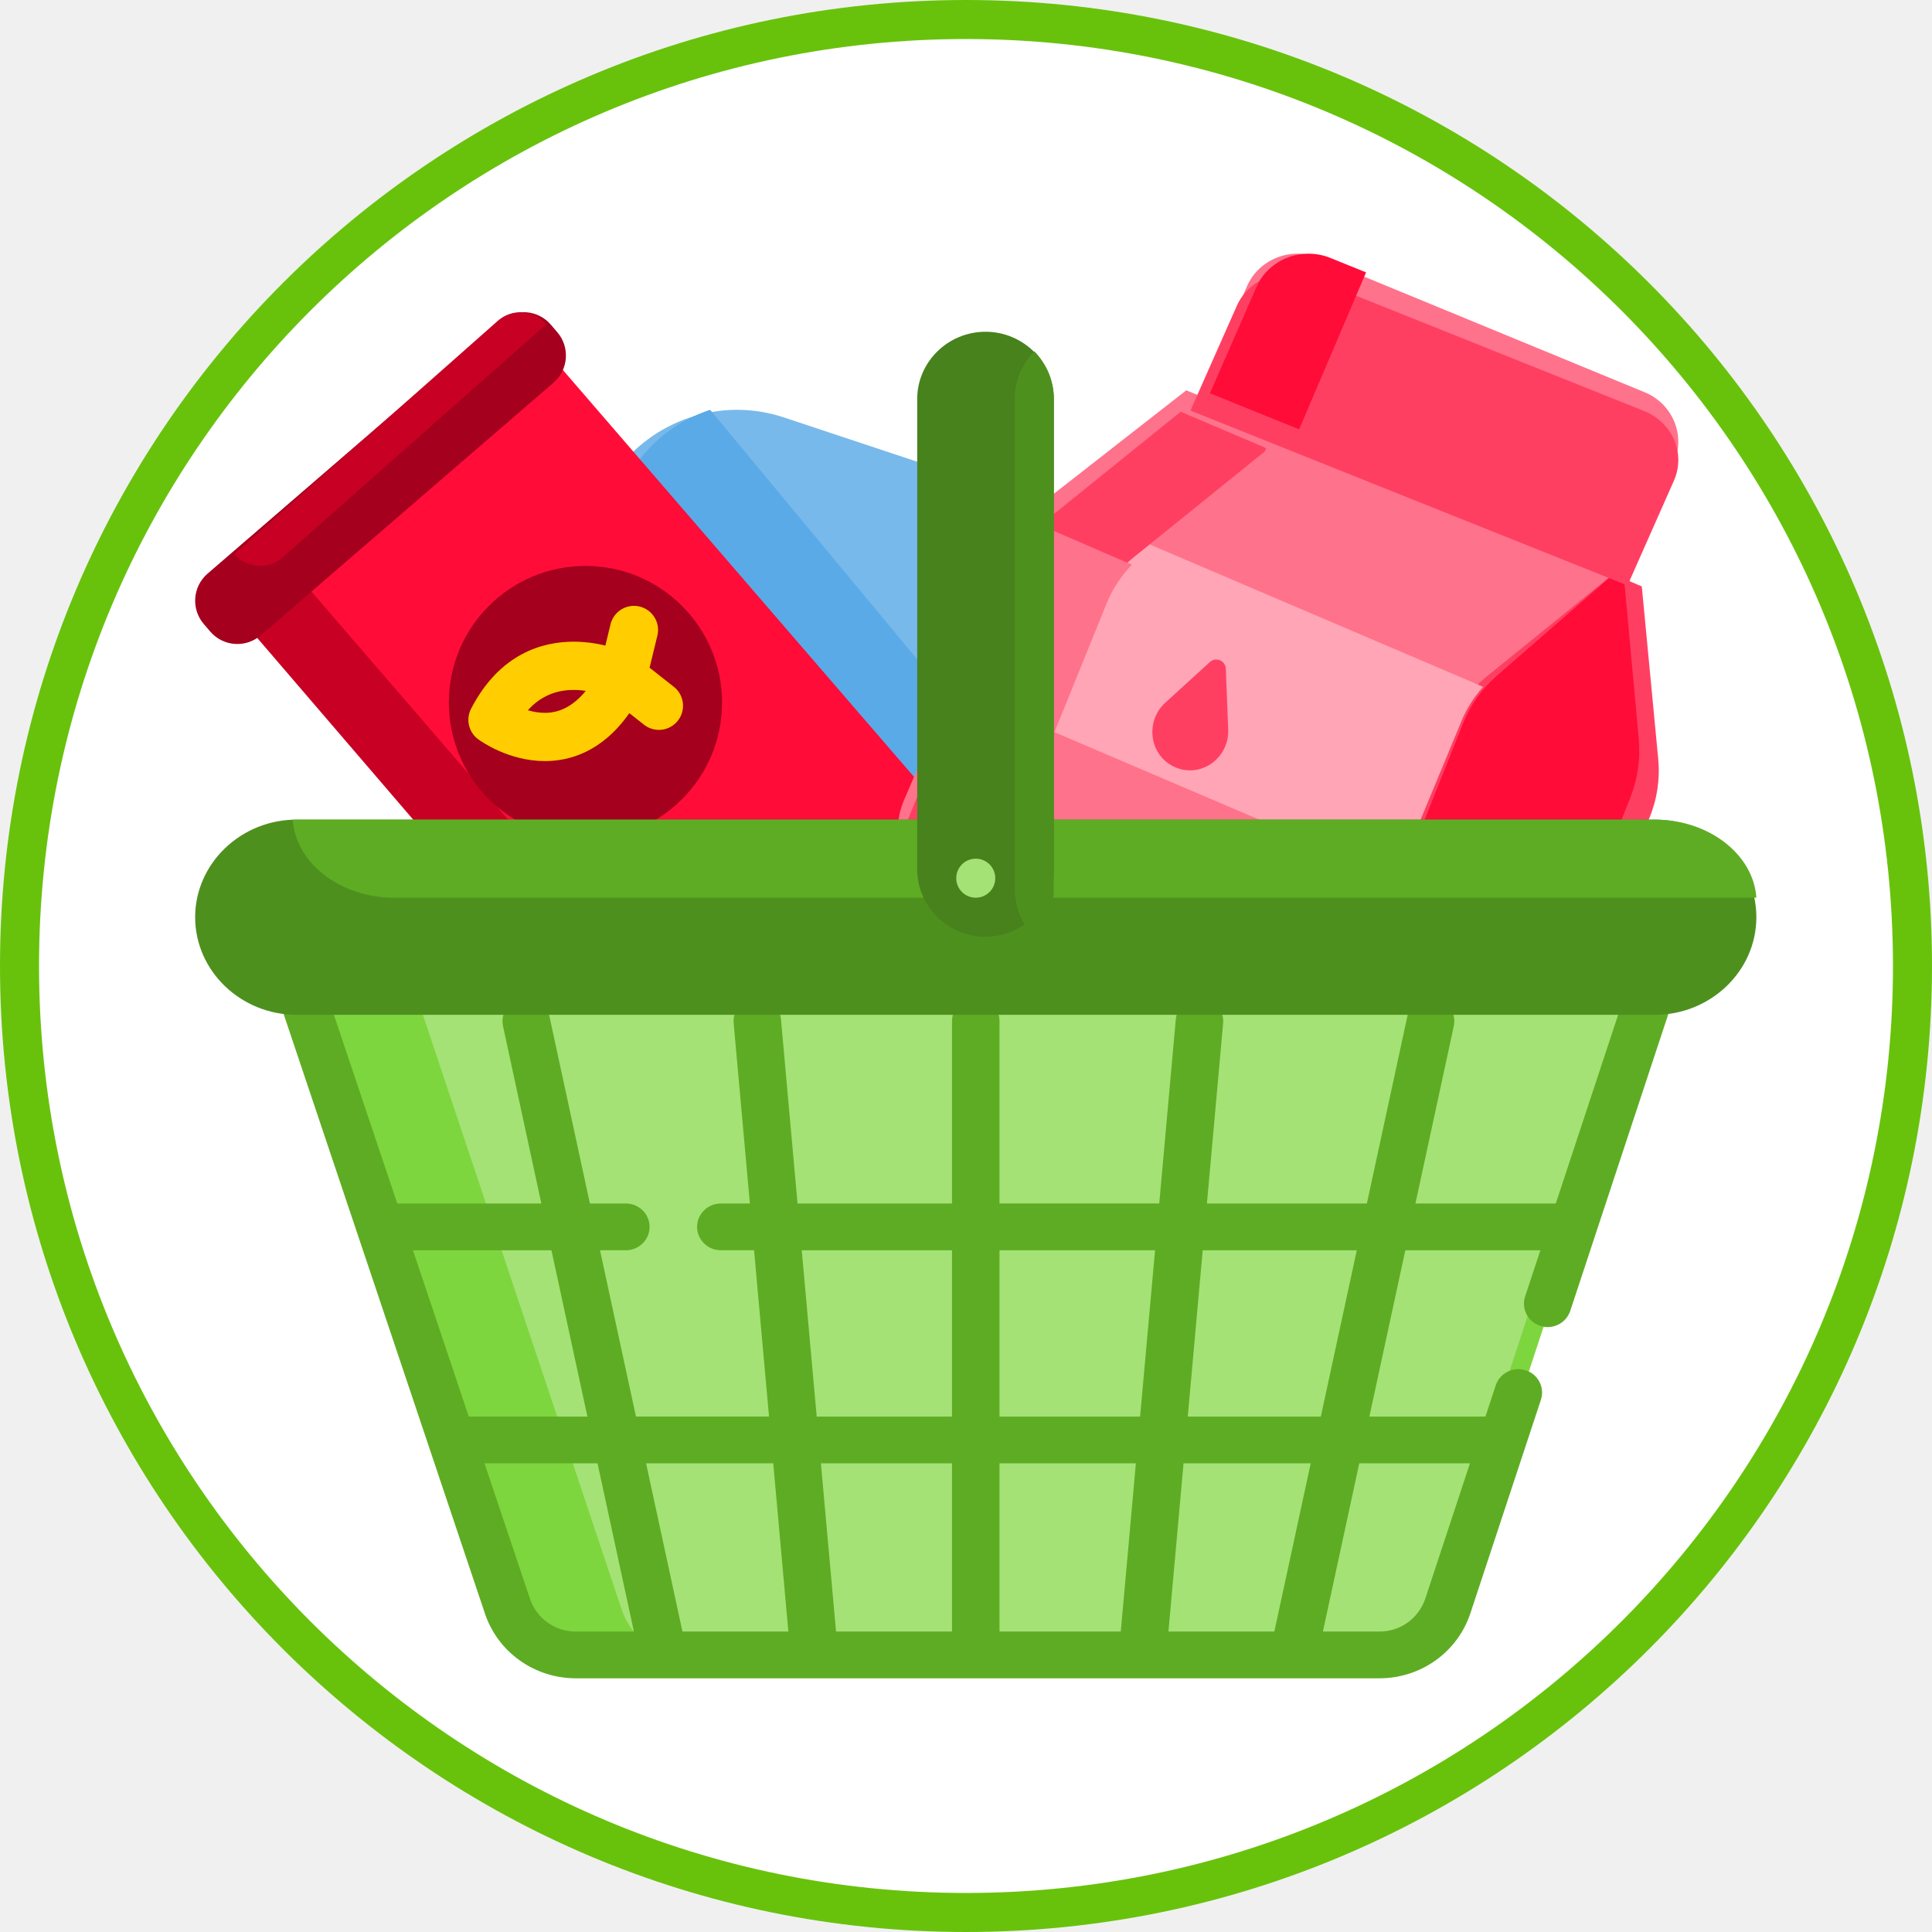
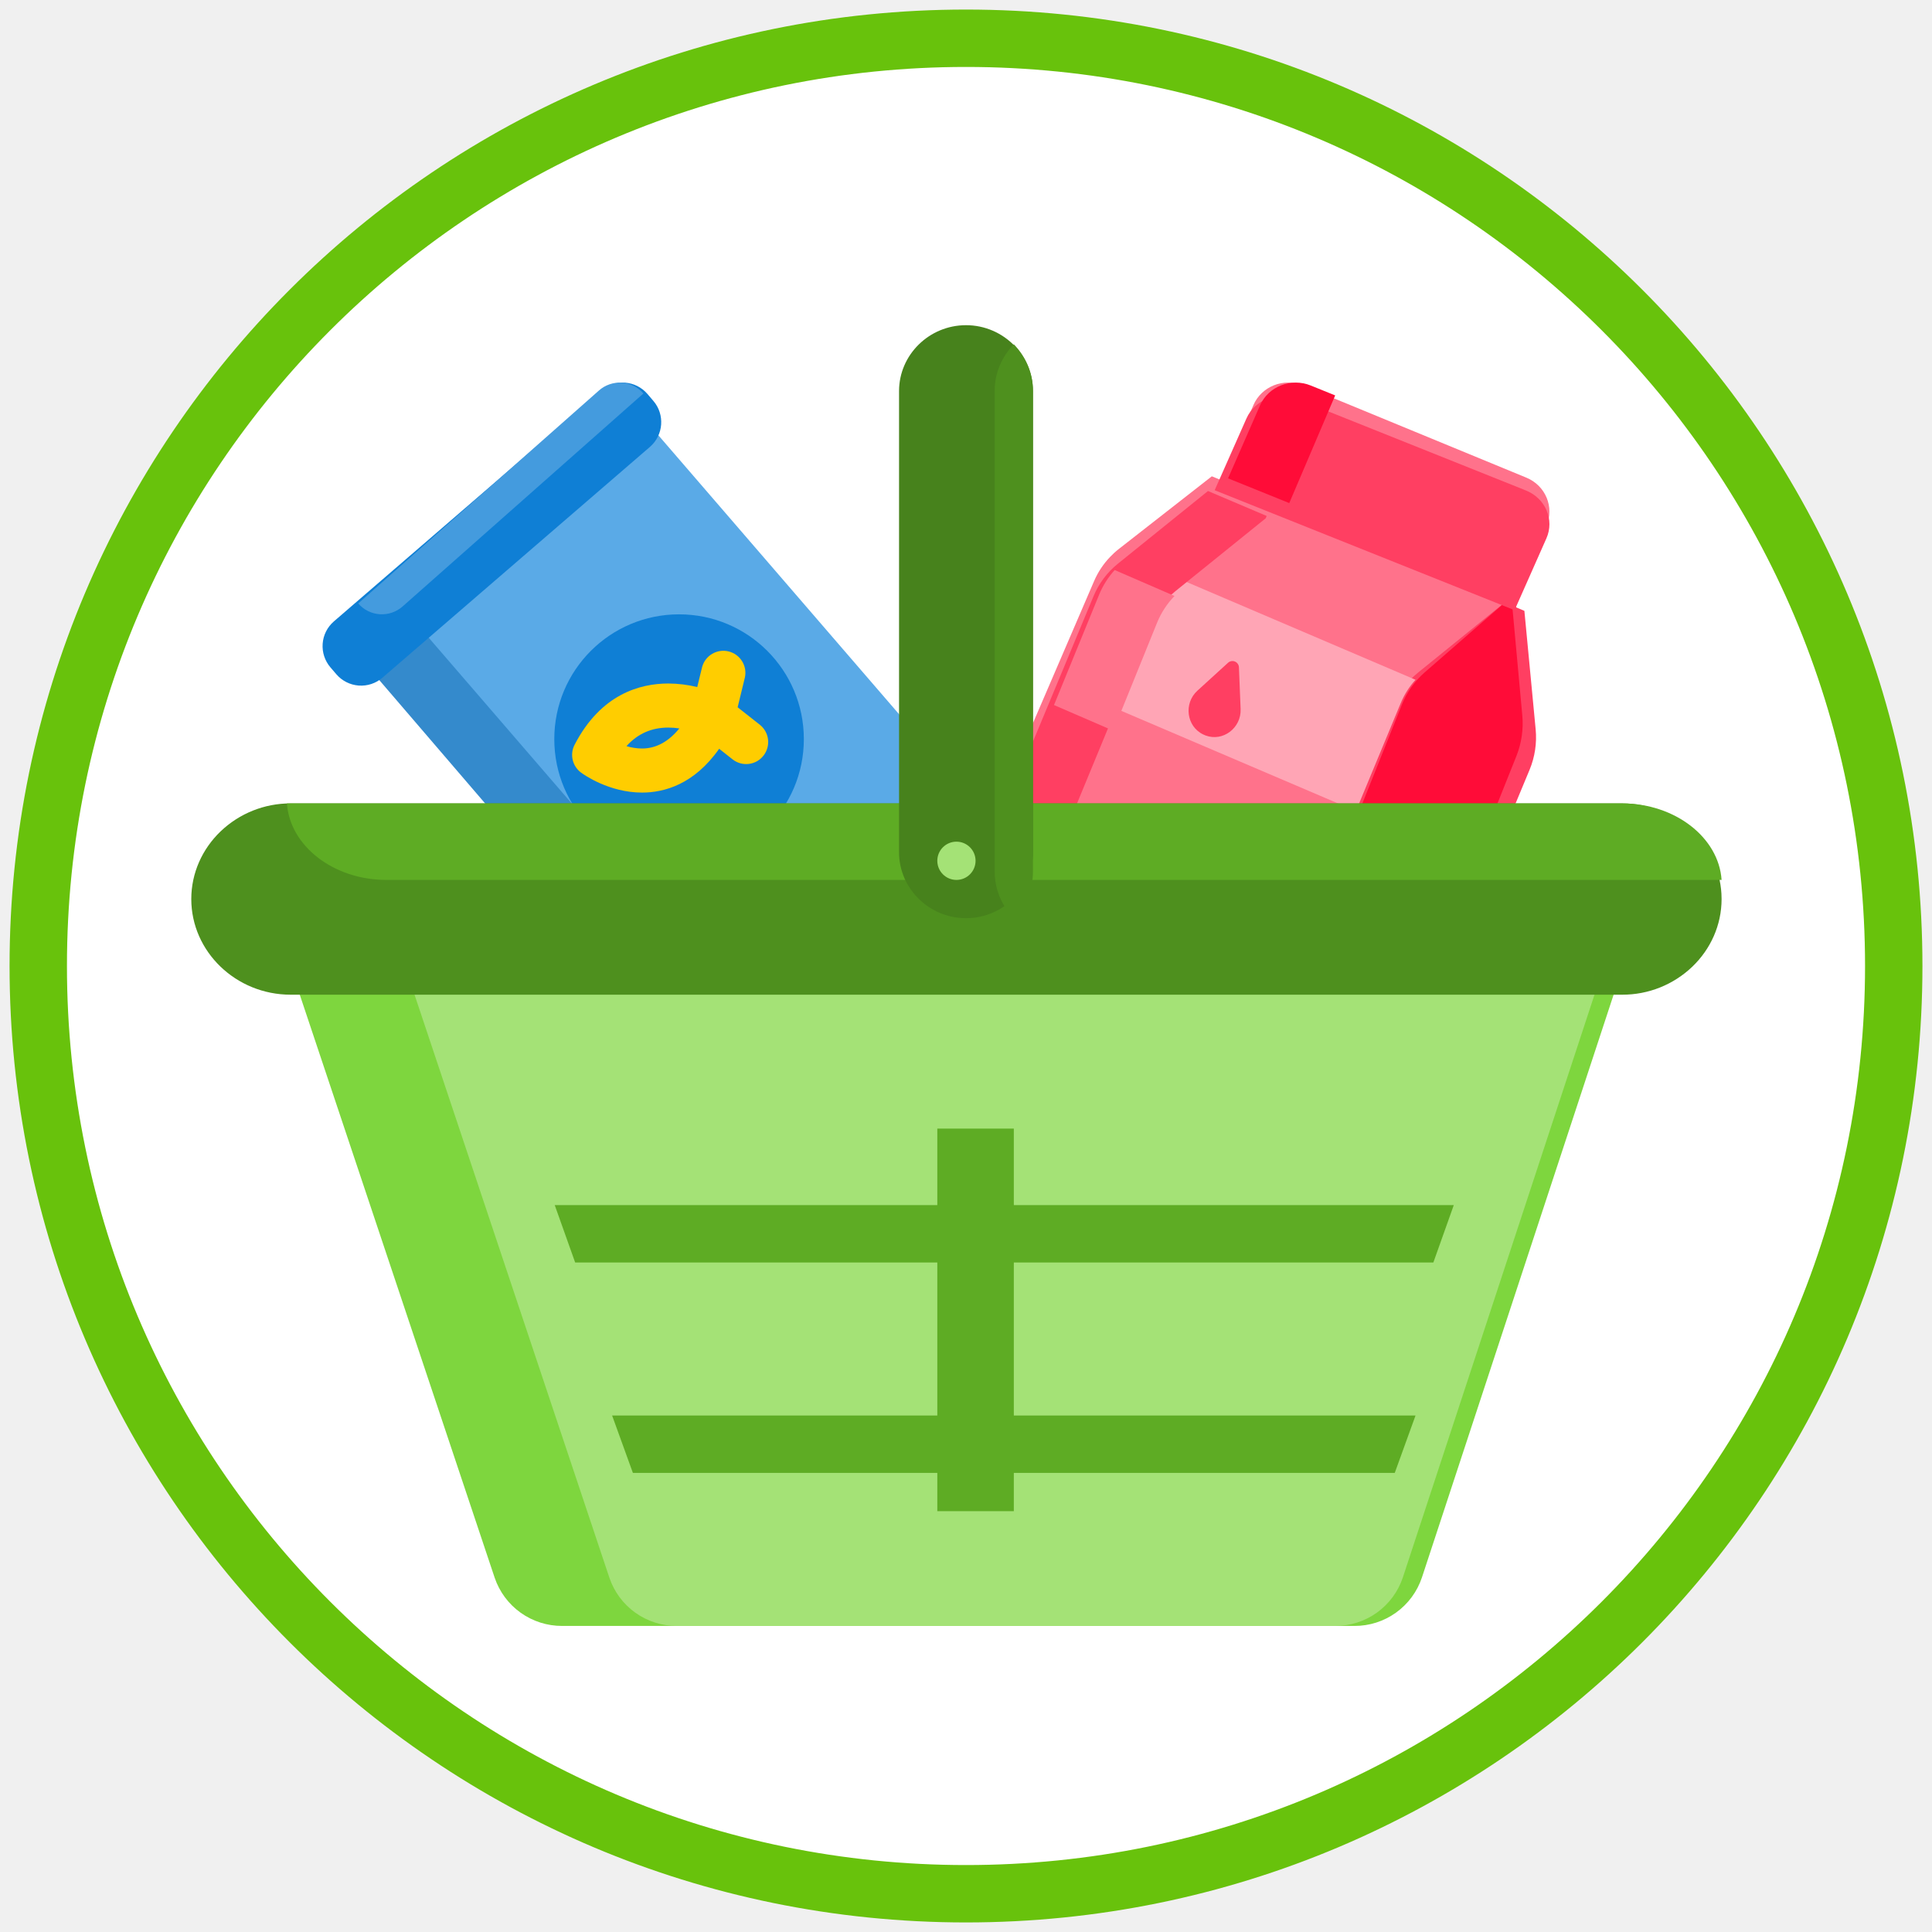
- <svg xmlns="http://www.w3.org/2000/svg" width="99" height="99">
-   <g fill="none" fill-rule="evenodd" transform="translate(2 2)">
-     <circle cx="47.5" cy="47.5" r="48.5" fill="#FFF" stroke="#68C20C" stroke-width="2" />
-     <g fill-rule="nonzero" transform="translate(8 11)">
-       <path fill="#78B9EB" d="M57.607 25.432l-1.17 3.449c-1.327 3.916-5.649 6.045-9.605 4.73l-2.837-.944L24.17 26.08c-3.956-1.315-6.105-5.595-4.779-9.511l1.17-3.449c.804-2.374 2.71-4.09 4.964-4.781a7.595 7.595 0 0 1 4.642.05L52.83 15.92c3.955 1.315 6.105 5.594 4.777 9.511z" />
-       <path fill="#5AAAE7" d="M46 31.637L44.478 33l-19.414-6.769c-3.875-1.351-5.979-5.75-4.68-9.774l1.146-3.544c.787-2.44 2.653-4.203 4.861-4.913L46 31.637z" />
-       <path fill="#C70024" d="M42 33.689L28.64 45.254 26.621 47 2 18.313l2.02-1.747L17.38 5z" />
-       <path fill="#FF0C38" d="M42 32.795L28.984 44 5 16.205 18.016 5z" />
-       <path fill="#A5001E" d="M18.37 6.603L3.353 19.56A1.83 1.83 0 0 1 .78 19.37l-.34-.396a1.833 1.833 0 0 1 .191-2.575l1.188-1.025L15.647 3.44a1.826 1.826 0 0 1 2.574.191l.338.396c.655.76.57 1.92-.19 2.575z" />
-       <path fill="#C70024" d="M18 3.61L4.49 15.558A1.753 1.753 0 0 1 2 15.39l13.508-11.95A1.753 1.753 0 0 1 18 3.61z" />
-       <circle cx="20" cy="23" r="7" fill="#A5001E" />
-       <path fill="#FFCD00" d="M24.529 22.193l-1.243-.978.41-1.686a1.236 1.236 0 0 0-2.4-.585l-.276 1.137a6.947 6.947 0 0 0-1.625-.2c-1.588 0-3.788.597-5.257 3.437-.279.54-.124 1.203.365 1.563.155.115 1.572 1.119 3.421 1.119 1.25 0 2.925-.462 4.324-2.457l.753.593a1.232 1.232 0 0 0 1.734-.207 1.237 1.237 0 0 0-.206-1.736zm-6.605 1.335a3.11 3.11 0 0 1-.875-.134c.632-.698 1.407-1.04 2.346-1.04.216 0 .425.018.62.047-.61.749-1.31 1.127-2.09 1.127z" />
-       <path fill="#FF728B" d="M74.28 7.102L57.572.216c-1.43-.589-3.077.068-3.68 1.467l-2.322 5.4-6.833 5.343a5.942 5.942 0 0 0-.653.593 5.995 5.995 0 0 0-1.175 1.773L37.326 27.77c-.889 2.067.102 4.447 2.214 5.318l3.936 1.622 19.345 7.97c2.112.871 4.545-.1 5.434-2.166l5.587-12.989c.395-.918.551-1.919.453-2.91l-.838-8.513 2.322-5.4c.602-1.4-.07-3.011-1.499-3.6z" />
-       <path fill="#FF3F62" d="M63.441 44.668L44 36.385l7.228-17.375a6.246 6.246 0 0 1 1.837-2.458L59.932 11l14.197 6.049.842 8.845a6.318 6.318 0 0 1-.455 3.025l-5.615 13.497c-.893 2.148-3.338 3.157-5.46 2.252z" />
-       <path fill="#FF728B" d="M73 16.147l-6.81 5.51c-.222.18-.429.373-.62.579a6.042 6.042 0 0 0-1.152 1.754L57.096 41l-18.518-7.626c-2.144-.882-3.15-3.296-2.247-5.393l5.666-13.163a6.08 6.08 0 0 1 1.192-1.798c.204-.215.427-.417.663-.602L50.787 7 73 16.147z" />
-       <path fill="#FFA5B5" d="M66 22.195a6.053 6.053 0 0 0-1.108 1.75L61.549 32 40 22.797l3.322-8.003A6.089 6.089 0 0 1 44.469 13L66 22.195z" />
-       <path fill="#FF0C38" d="M73.973 24.86L73.16 16l-6.49 5.656a6.28 6.28 0 0 0-1.69 2.395l-6.98 17.457 4.87 2.16c2.044.906 4.399-.105 5.258-2.255l5.406-13.522a6.565 6.565 0 0 0 .439-3.03z" />
-       <g fill="#FF3F62">
-         <path d="M52.936 24.387c.055 1.403-1.313 2.454-2.617 1.968a2.038 2.038 0 0 1-.176-.076c-1.256-.602-1.468-2.325-.436-3.266l2.291-2.089a.487.487 0 0 1 .815.347l.123 3.116zM54.882 9.961l-.07.173-6.74 5.44a6.132 6.132 0 0 0-1.802 2.409l-6.965 16.872-.67-.285c-2.082-.885-3.06-3.308-2.183-5.413l5.505-13.212a6.128 6.128 0 0 1 1.804-2.409L50.498 8.1c0-.002.002-.002.002-.002l4.382 1.864z" />
-       </g>
-       <path fill="#FF728B" d="M48 15.937a6.288 6.288 0 0 0-1.3 1.993L43.43 26 39 24.082l3.368-8.236A6.283 6.283 0 0 1 43.532 14L48 15.937z" />
-       <path fill="#FF3F62" d="M73.397 17L51 8.038l2.377-5.366c.616-1.39 2.302-2.043 3.765-1.457L74.24 8.057c1.463.585 2.15 2.187 1.534 3.577L73.397 17z" />
-       <path fill="#FF0C38" d="M60 .958L56.57 9 52 7.151 54.388 1.7c.62-1.413 2.314-2.076 3.785-1.482L60 .958z" />
-       <path fill="#7ED63E" d="M76 34L64.336 69.463A3.71 3.71 0 0 1 60.804 72H19.387a3.711 3.711 0 0 1-3.527-2.521L4 34h72z" />
-       <path fill="#A4E276" d="M75 34L63.338 69.463A3.71 3.71 0 0 1 59.807 72H25.383a3.71 3.71 0 0 1-3.526-2.521L10 34h65z" />
-       <path fill="#5EAC24" d="M76.768 33.494a1.223 1.223 0 0 0-.985-.494H11.228c-.672 0-1.217.536-1.217 1.198 0 .661.545 1.198 1.217 1.198h62.88L69.722 48.67H62.53l1.967-9.096a1.198 1.198 0 0 0-.937-1.42 1.216 1.216 0 0 0-1.443.921l-2.075 9.595h-8.196l.83-9.24c.06-.659-.435-1.24-1.104-1.299a1.212 1.212 0 0 0-1.32 1.088l-.85 9.45h-8.185v-9.344c0-.662-.545-1.198-1.217-1.198s-1.217.536-1.217 1.198v9.345h-7.915l-.85-9.451a1.213 1.213 0 0 0-1.319-1.088c-.67.059-1.164.64-1.105 1.3l.831 9.239h-1.488c-.672 0-1.217.536-1.217 1.198 0 .661.545 1.198 1.217 1.198h1.703l.767 8.522h-6.818l-1.843-8.522h1.324c.672 0 1.217-.537 1.217-1.198 0-.662-.545-1.198-1.217-1.198h-1.842l-2.074-9.595a1.216 1.216 0 0 0-1.443-.922 1.198 1.198 0 0 0-.937 1.421l1.966 9.096h-7.383L5.9 35.396h.46c.673 0 1.218-.537 1.218-1.198 0-.662-.545-1.198-1.217-1.198H4.217c-.39 0-.758.185-.986.496a1.183 1.183 0 0 0-.17 1.078l11.789 35.11C15.515 71.667 17.388 73 19.51 73H60.68c2.132 0 4.008-1.342 4.668-3.338l3.612-10.934a1.194 1.194 0 0 0-.781-1.51 1.221 1.221 0 0 0-1.534.77l-.528 1.601H60.17l1.842-8.522h6.92l-.782 2.364c-.208.63.142 1.305.78 1.51a1.216 1.216 0 0 0 1.533-.769l6.477-19.603c.12-.365.057-.765-.172-1.075zm-27.58 17.573l-.767 8.522h-7.204v-8.522h7.97zm.685 19.537l.775-8.62h6.516l-1.864 8.62h-5.427zm-2.442 0h-6.214v-8.62h6.988l-.774 8.62zm-14.59 0l-.776-8.62h6.718v8.62H32.84zm-1.758-19.537h7.7v8.522H31.85l-.767-8.522zm-1.46 10.917l.774 8.62H24.97l-1.863-8.62h6.515zM18.257 51.067l1.843 8.522h-6.078l-2.861-8.522h7.096zM17.16 68.932l-2.333-6.948h5.792l1.863 8.62H19.51a2.468 2.468 0 0 1-2.35-1.672zm48.164-6.948l-2.291 6.937a2.466 2.466 0 0 1-2.354 1.683h-2.89l1.863-8.62h5.672zm-7.642-2.395h-6.818l.766-8.522h7.895l-1.843 8.522z" />
-       <path fill="#4E901E" d="M80 34c0 1.376-.584 2.626-1.525 3.531A5.279 5.279 0 0 1 74.807 39H5.193C2.337 39 0 36.751 0 34c0-1.374.584-2.625 1.525-3.531A5.279 5.279 0 0 1 5.193 29h69.614c2.759 0 5.034 2.1 5.185 4.722.005.092.008.185.008.279z" />
-       <path fill="#5EAC24" d="M80 33H10.197C7.431 33 5.151 31.22 5 29h69.801c2.766 0 5.048 1.78 5.199 4z" />
-       <path fill="#47821C" d="M44 7.443v24.112c0 .894-.35 1.71-.922 2.324A3.518 3.518 0 0 1 40.5 35c-1.925 0-3.5-1.55-3.5-3.445V7.443C37 5.55 38.575 4 40.5 4a3.513 3.513 0 0 1 2.578 1.121c.572.612.922 1.43.922 2.322z" />
-       <path fill="#4E901E" d="M44 7.422v25.154c0 .932-.38 1.784-1 2.424a3.47 3.47 0 0 1-1-2.424V7.422c0-.93.38-1.783 1-2.422.62.639 1 1.492 1 2.422z" />
-       <circle cx="40" cy="32" r="1" fill="#A4E276" />
-     </g>
-   </g>
+ <svg xmlns="http://www.w3.org/2000/svg" width="101" height="101" viewBox="0 0 101 101" fill="none">
+   <path d="M50.5 99C77.286 99 99 77.286 99 50.5C99 23.714 77.286 2 50.5 2C23.714 2 2 23.714 2 50.5C2 77.286 23.714 99 50.5 99Z" fill="white" stroke="#68C20C" stroke-width="3" />
+   <path d="M56 48.599L43.551 59.375L41.669 61.002L18.727 34.271L20.609 32.643L33.058 21.866L56 48.599Z" fill="#348ACC" />
+   <path d="M56 47.766L43.871 58.207L21.523 32.307L33.651 21.866L56 47.766Z" fill="#5AAAE7" />
+   <path d="M33.981 23.359L19.988 35.433C19.646 35.726 19.202 35.872 18.753 35.839C18.303 35.806 17.885 35.596 17.59 35.256L17.273 34.887C16.98 34.544 16.835 34.1 16.868 33.651C16.901 33.201 17.111 32.783 17.451 32.488L18.558 31.532L31.444 20.412C31.785 20.118 32.23 19.971 32.68 20.005C33.129 20.038 33.547 20.249 33.842 20.59L34.157 20.959C34.767 21.667 34.688 22.748 33.98 23.358L33.981 23.359Z" fill="#0F7FD5" />
+   <path d="M33.636 20.57L21.047 31.704C20.885 31.847 20.696 31.957 20.492 32.027C20.287 32.097 20.07 32.125 19.854 32.111C19.639 32.096 19.428 32.039 19.234 31.942C19.041 31.845 18.868 31.711 18.727 31.547L31.314 20.412C31.476 20.268 31.665 20.159 31.87 20.089C32.075 20.019 32.292 19.99 32.508 20.005C32.724 20.02 32.935 20.077 33.129 20.174C33.323 20.271 33.495 20.406 33.636 20.57Z" fill="#449BDE" />
+   <path d="M35.5 45.161C39.102 45.161 42.023 42.241 42.023 38.639C42.023 35.036 39.102 32.116 35.5 32.116C31.897 32.116 28.977 35.036 28.977 38.639C28.977 42.241 31.897 45.161 35.5 45.161Z" fill="#0F7FD5" />
+   <path d="M39.72 37.886L38.562 36.975L38.944 35.404C39.004 35.112 38.948 34.808 38.788 34.557C38.629 34.305 38.378 34.125 38.088 34.054C37.799 33.984 37.493 34.028 37.236 34.178C36.978 34.328 36.789 34.572 36.708 34.859L36.45 35.918C35.955 35.797 35.446 35.734 34.936 35.732C33.456 35.732 31.406 36.288 30.038 38.935C29.777 39.438 29.922 40.056 30.378 40.391C30.522 40.498 31.842 41.434 33.565 41.434C34.73 41.434 36.291 41.003 37.595 39.144L38.296 39.697C38.415 39.791 38.551 39.86 38.696 39.901C38.842 39.942 38.994 39.954 39.144 39.936C39.294 39.918 39.439 39.871 39.571 39.797C39.703 39.723 39.819 39.623 39.912 39.504C40.101 39.264 40.187 38.959 40.151 38.656C40.115 38.352 39.96 38.076 39.72 37.886ZM33.565 39.13C33.289 39.128 33.014 39.086 32.75 39.006C33.339 38.355 34.061 38.036 34.936 38.036C35.137 38.036 35.332 38.053 35.514 38.08C34.945 38.778 34.292 39.13 33.565 39.13Z" fill="#FFCD00" />
+   <path d="M79.796 24.971L68.101 20.151C67.1 19.739 65.947 20.199 65.525 21.178L63.899 24.958L59.116 28.698C58.954 28.825 58.801 28.964 58.659 29.113C58.313 29.475 58.035 29.895 57.837 30.355L53.928 39.439C53.306 40.886 54 42.552 55.478 43.162L58.233 44.297L71.775 49.876C73.254 50.486 74.957 49.806 75.579 48.36L79.49 39.268C79.766 38.625 79.876 37.924 79.807 37.231L79.22 31.271L80.846 27.491C81.267 26.512 80.797 25.384 79.796 24.971Z" fill="#FF728B" />
+   <path d="M72.209 51.268L58.6 45.47L63.66 33.307C63.939 32.636 64.381 32.044 64.946 31.587L69.753 27.7L79.691 31.934L80.28 38.126C80.349 38.847 80.24 39.574 79.962 40.243L76.031 49.691C75.406 51.195 73.695 51.901 72.209 51.268Z" fill="#FF3F62" />
+   <path d="M78.9 31.303L74.133 35.16C73.978 35.286 73.833 35.421 73.699 35.565C73.361 35.924 73.088 36.34 72.893 36.793L67.768 48.7L54.805 43.362C53.304 42.745 52.6 41.055 53.232 39.587L57.198 30.373C57.399 29.907 57.682 29.48 58.033 29.114C58.175 28.964 58.331 28.822 58.497 28.693L63.351 24.9L78.9 31.303Z" fill="#FF728B" />
+   <path d="M74 35.537C73.673 35.897 73.411 36.312 73.225 36.762L70.885 42.4L55.8 35.958L58.126 30.356C58.318 29.893 58.589 29.468 58.929 29.1L74 35.537Z" fill="#FFA5B5" />
+   <path d="M79.582 37.402L79.013 31.2L74.469 35.159C73.948 35.617 73.543 36.191 73.286 36.836L68.4 49.056L71.809 50.568C73.24 51.202 74.889 50.494 75.49 48.989L79.274 39.524C79.542 38.851 79.648 38.123 79.582 37.402Z" fill="#FF0C38" />
+   <path d="M64.856 37.071C64.894 38.053 63.936 38.789 63.024 38.449C62.982 38.433 62.941 38.415 62.9 38.395C62.021 37.974 61.873 36.768 62.595 36.109L64.199 34.647C64.247 34.603 64.307 34.574 64.371 34.563C64.436 34.552 64.502 34.559 64.562 34.585C64.622 34.611 64.674 34.653 64.71 34.707C64.747 34.761 64.768 34.825 64.769 34.89L64.856 37.071ZM66.218 26.973L66.169 27.094L61.451 30.902C60.897 31.351 60.463 31.93 60.189 32.588L55.314 44.399L54.845 44.199C53.387 43.58 52.703 41.884 53.317 40.41L57.17 31.162C57.444 30.503 57.878 29.924 58.433 29.475L63.149 25.67C63.149 25.669 63.15 25.669 63.15 25.669L66.218 26.973Z" fill="#FF3F62" />
+   <path d="M61.4 31.156C61.011 31.559 60.702 32.032 60.49 32.551L58.201 38.2L55.1 36.858L57.458 31.092C57.652 30.617 57.928 30.18 58.273 29.8L61.4 31.156Z" fill="#FF728B" />
+   <path d="M79.178 31.9L63.5 25.627L65.164 21.87C65.596 20.897 66.776 20.44 67.8 20.851L79.769 25.64C80.793 26.049 81.273 27.171 80.842 28.144L79.178 31.9Z" fill="#FF3F62" />
+   <path d="M69.8 20.671L67.399 26.3L64.2 25.006L65.872 21.19C66.306 20.201 67.492 19.737 68.522 20.153L69.8 20.671Z" fill="#FF0C38" />
+   <path d="M86 47L74.336 82.463C74.089 83.204 73.615 83.848 72.981 84.303C72.347 84.759 71.585 85.003 70.804 85H29.387C28.609 85.002 27.85 84.76 27.217 84.308C26.584 83.856 26.11 83.216 25.86 82.479L14 47H86Z" fill="#7ED63E" />
+   <path d="M85 47L73.338 82.463C73.091 83.204 72.617 83.847 71.983 84.303C71.349 84.758 70.588 85.002 69.807 85H35.383C34.605 85.002 33.846 84.76 33.214 84.308C32.581 83.856 32.106 83.216 31.857 82.479L20 47H85Z" fill="#A4E276" />
+   <path d="M90 47C90 48.376 89.416 49.626 88.475 50.531C87.489 51.477 86.174 52.004 84.807 52H15.193C12.337 52 10 49.751 10 47C10 45.626 10.584 44.375 11.525 43.469C12.511 42.523 13.826 41.996 15.193 42H84.807C87.566 42 89.841 44.1 89.992 46.722C89.997 46.814 90 46.906 90 47Z" fill="#4E901E" />
+   <path d="M90 46H20.197C17.431 46 15.151 44.22 15 42H84.801C87.567 42 89.849 43.78 90 46Z" fill="#5EAC24" />
+   <path d="M54 20.443V44.555C54 45.449 53.65 46.265 53.078 46.879C52.748 47.233 52.349 47.515 51.906 47.708C51.462 47.901 50.984 48 50.5 48C48.575 48 47 46.45 47 44.555V20.443C47 18.55 48.575 17 50.5 17C50.984 16.999 51.462 17.099 51.906 17.291C52.35 17.484 52.749 17.767 53.078 18.121C53.65 18.733 54 19.551 54 20.443Z" fill="#47821C" />
+   <path d="M54 20.422V45.576C54 46.508 53.62 47.36 53 48C52.362 47.354 52.004 46.484 52 45.576V20.422C52 19.492 52.38 18.639 53 18C53.62 18.639 54 19.492 54 20.422Z" fill="#4E901E" />
+   <path d="M50 46C50.552 46 51 45.552 51 45C51 44.448 50.552 44 50 44C49.448 44 49 44.448 49 45C49 45.552 49.448 46 50 46Z" fill="#A4E276" />
+   <path d="M29 63H76L74.932 66H30.068L29 63Z" fill="#5EAC24" />
+   <path d="M32 74H74L72.914 77H33.086L32 74Z" fill="#5EAC24" />
+   <path d="M53 59L53 79L49 79L49 59L53 59Z" fill="#5EAC24" />
</svg>
